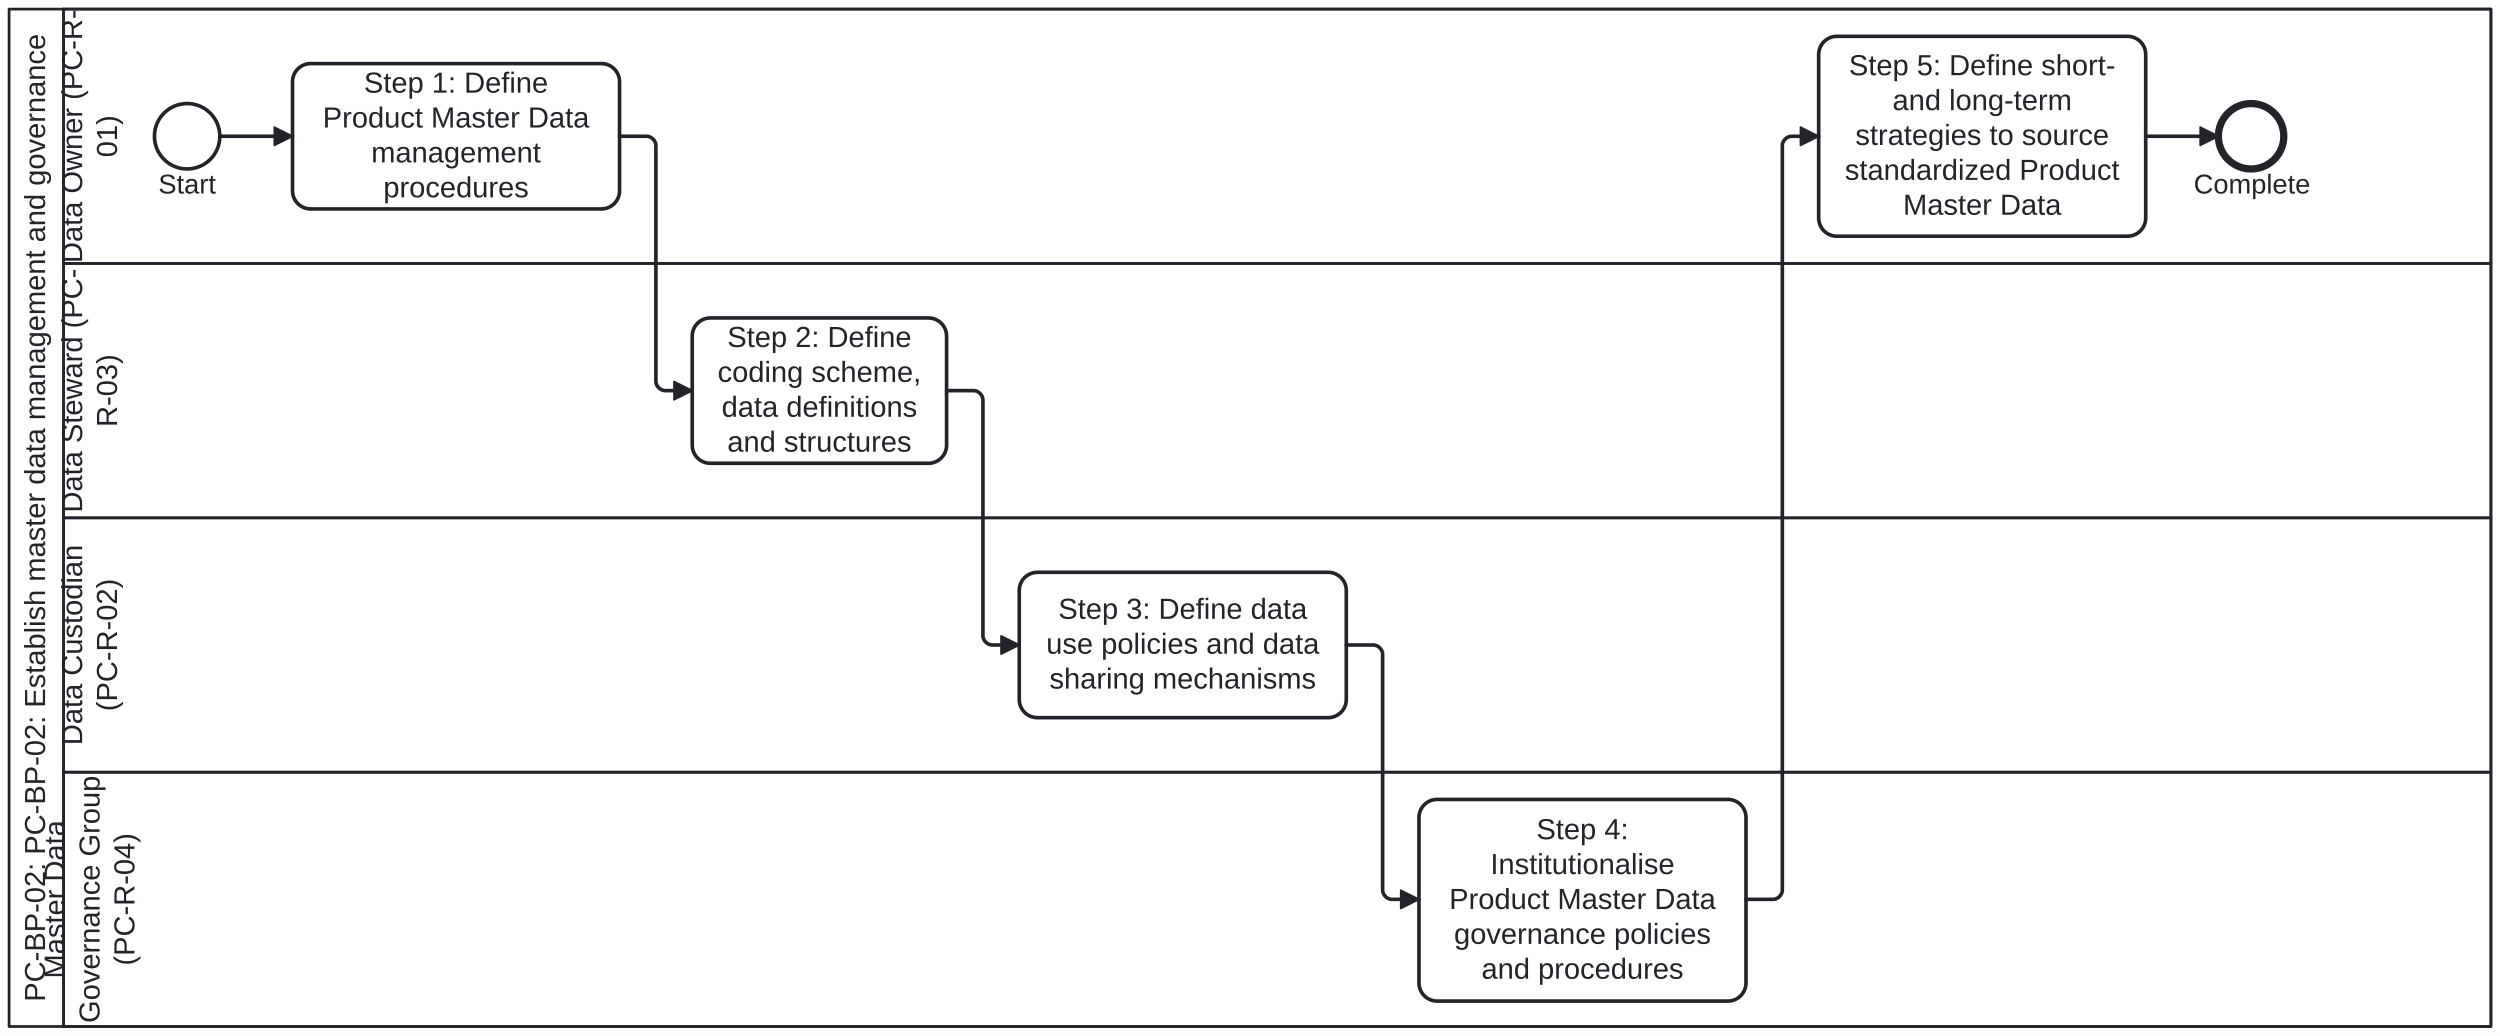
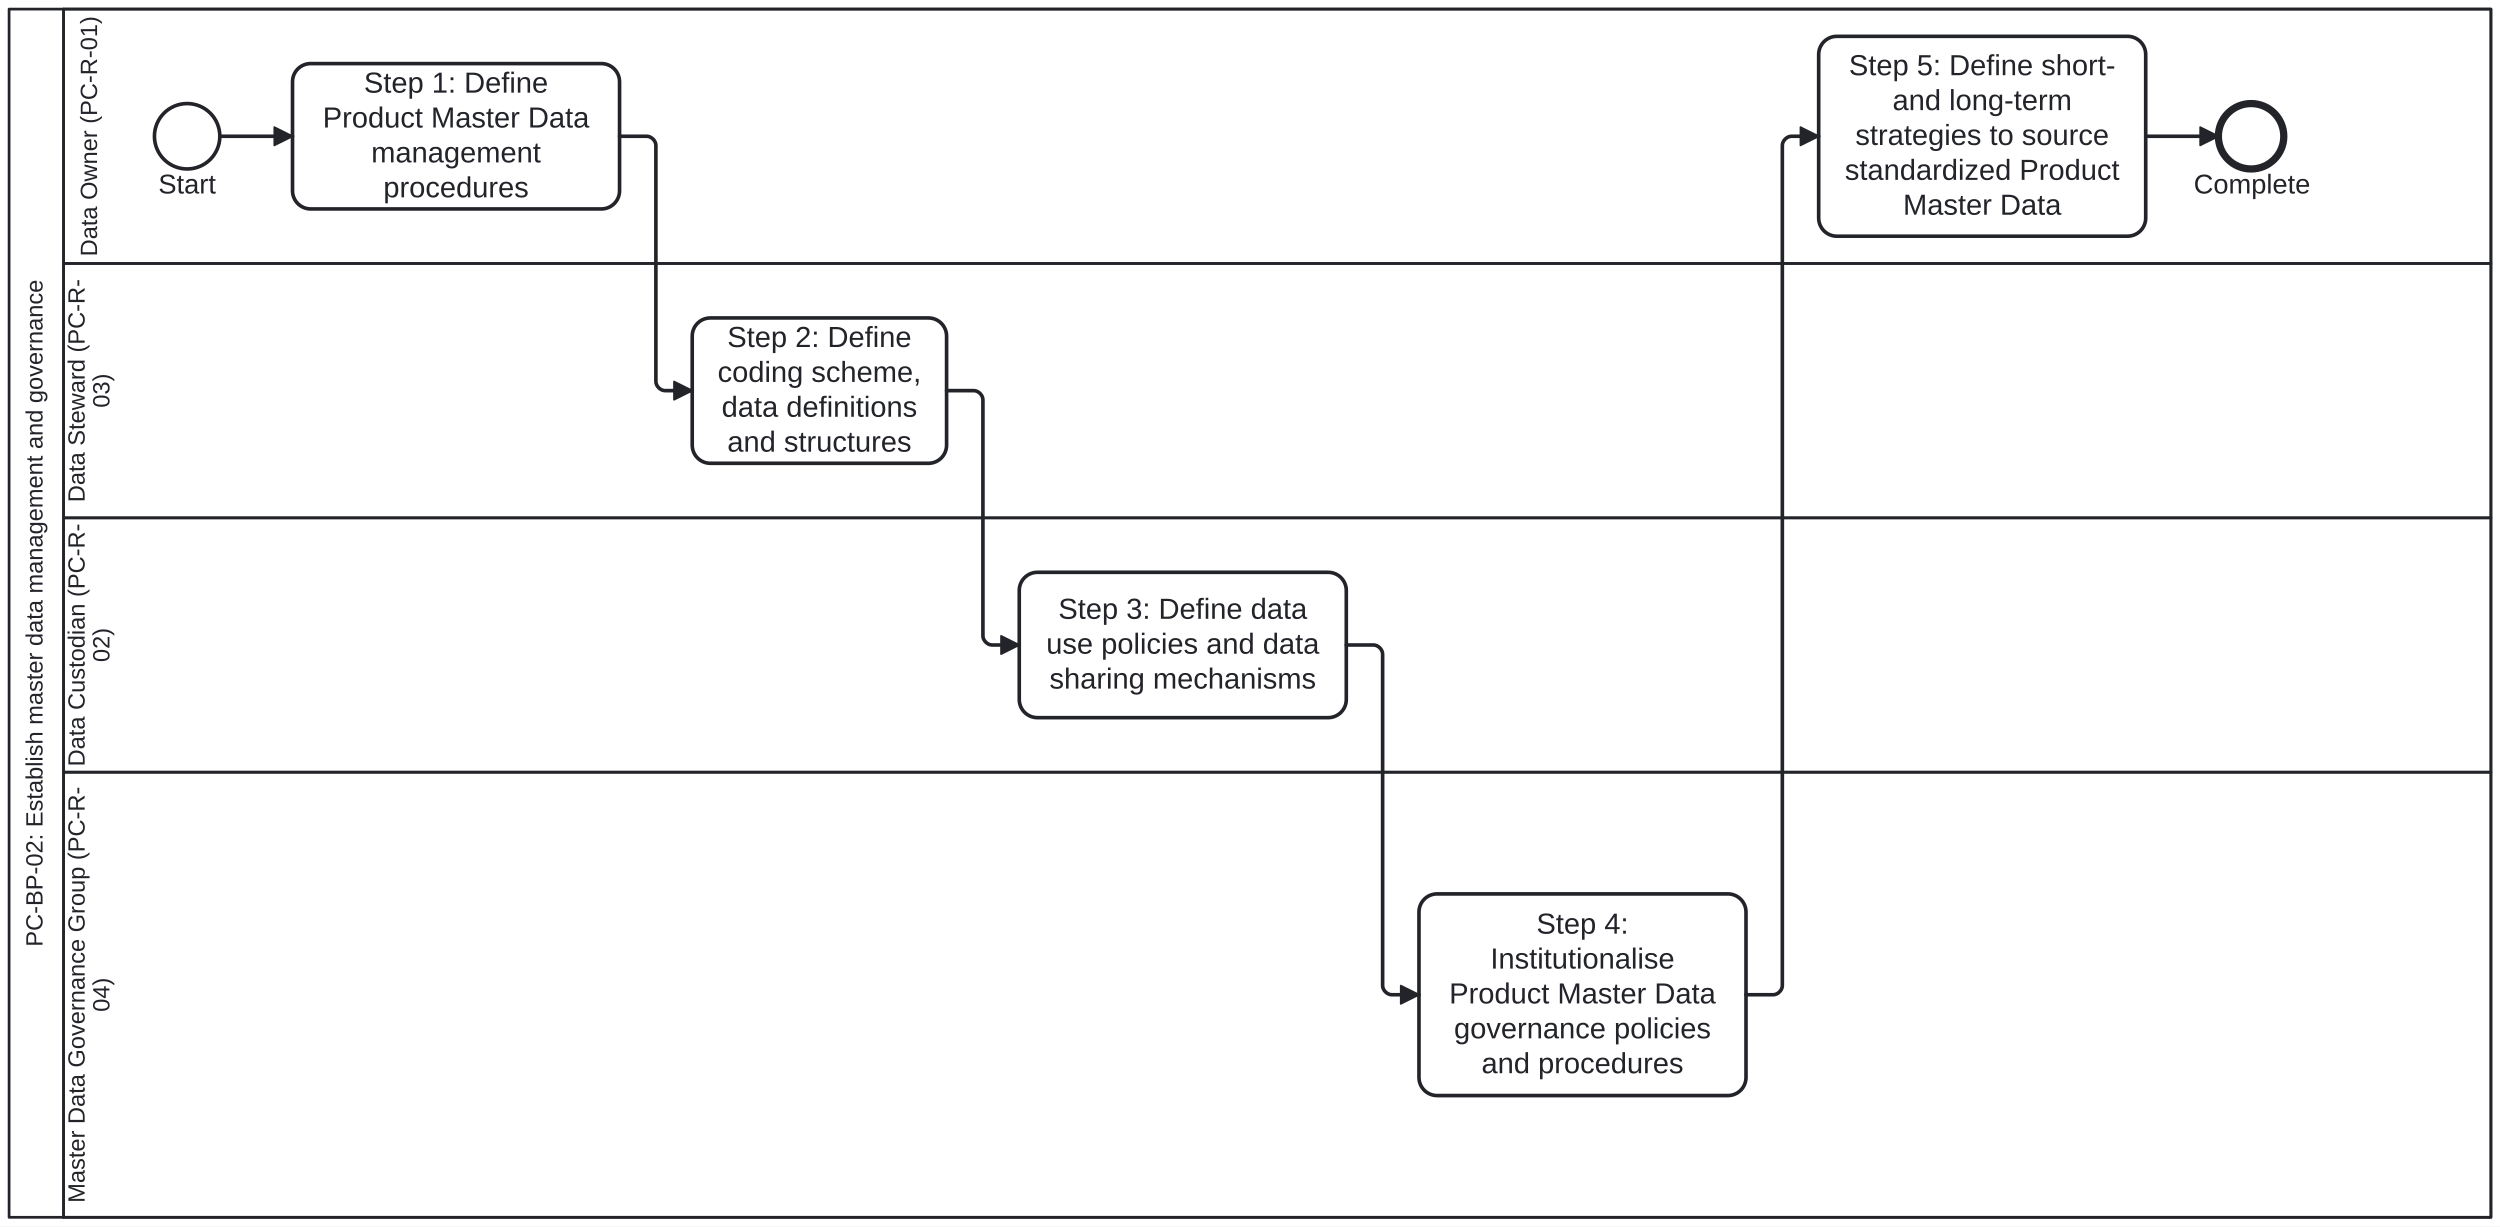
- <svg xmlns="http://www.w3.org/2000/svg" width="100%" style="max-width:100%;height:auto" viewBox="95 55 1376 570" version="1.1">
-   <rect x="95" y="55" width="1376" height="570" fill="#ffffff" />
+ <svg xmlns="http://www.w3.org/2000/svg" width="100%" style="max-width:100%;height:auto" viewBox="95 55 1376 675" version="1.1">
+   <rect x="95" y="55" width="1376" height="675" fill="#ffffff" />
  <g class="djs-group">
    <g class="djs-element djs-shape" data-element-id="Participant_PC_BP_02" style="display: block;" transform="matrix(1 0 0 1 100 60)">
      <g class="djs-visual">
-         <rect x="0" y="0" width="1366" height="560" rx="0" ry="0" style="stroke-linecap: round; stroke-linejoin: round; stroke: rgb(34, 36, 42); stroke-width: 1.5px; fill: white; fill-opacity: 0.95;" />
-         <path style="fill: none; stroke-linecap: round; stroke-linejoin: round; stroke: rgb(34, 36, 42); stroke-width: 1.5px;" d="M30,0L30,560" />
-         <text lineHeight="1.2" class="djs-label" style="font-family: Arial, sans-serif; font-size: 16px; font-weight: normal; fill: rgb(34, 36, 42);" transform="matrix(-1.83697e-16 -1 1 -1.83697e-16 0 560)">
-           <tspan x="13.641" y="19.8">PC-BP-02: PC-BP-02: Establish master data management and governance</tspan>
+         <rect x="0" y="0" width="1366" height="665" rx="0" ry="0" style="stroke-linecap: round; stroke-linejoin: round; stroke: rgb(34, 36, 42); stroke-width: 1.5px; fill: white; fill-opacity: 0.95;" />
+         <path style="fill: none; stroke-linecap: round; stroke-linejoin: round; stroke: rgb(34, 36, 42); stroke-width: 1.5px;" d="M30,0L30,665" />
+         <text lineHeight="1.05" class="djs-label" transform="matrix(-1.83697e-16 -1 1 -1.83697e-16 0 665)" style="font-family: Arial, sans-serif; font-size: 13px; font-weight: normal; fill: rgb(34, 36, 42);">
+           <tspan x="148.954" y="18.413">PC-BP-02: Establish master data management and governance</tspan>
        </text>
      </g>
-       <rect class="djs-hit djs-hit-all" x="0" y="0" width="1366" height="560" style="fill: none; stroke-opacity: 0; stroke: white; stroke-width: 15px;" />
+       <rect class="djs-hit djs-hit-all" x="0" y="0" width="1366" height="665" style="fill: none; stroke-opacity: 0; stroke: white; stroke-width: 15px;" />
    </g>
    <g class="djs-children">
      <g class="djs-group">
        <g class="djs-element djs-shape" data-element-id="Lane_4" style="display: block;" transform="matrix(1 0 0 1 130 480)">
          <g class="djs-visual">
+             <rect x="0" y="0" width="1336" height="245" rx="0" ry="0" style="stroke-linecap: round; stroke-linejoin: round; stroke: rgb(34, 36, 42); stroke-width: 1.5px; fill: white; fill-opacity: 0.25;" />
+             <text lineHeight="1.05" class="djs-label" transform="matrix(-1.83697e-16 -1 1 -1.83697e-16 0 245)" style="font-family: Arial, sans-serif; font-size: 13px; font-weight: normal; fill: rgb(34, 36, 42);">
+               <tspan x="7.988" y="11.588">Master Data Governance Group (PC-R-</tspan>
+               <tspan x="113.105" y="25.238">04)</tspan>
+             </text>
+           </g>
+           <rect class="djs-hit djs-hit-all" x="0" y="0" width="1336" height="245" style="fill: none; stroke-opacity: 0; stroke: white; stroke-width: 15px;" />
+         </g>
+       </g>
+       <g class="djs-group">
+         <g class="djs-element djs-shape" data-element-id="Lane_3" style="display: block;" transform="matrix(1 0 0 1 130 340)">
+           <g class="djs-visual">
            <rect x="0" y="0" width="1336" height="140" rx="0" ry="0" style="stroke-linecap: round; stroke-linejoin: round; stroke: rgb(34, 36, 42); stroke-width: 1.5px; fill: white; fill-opacity: 0.25;" />
-             <text lineHeight="1.2" class="djs-label" style="font-family: Arial, sans-serif; font-size: 16px; font-weight: normal; fill: rgb(34, 36, 42);" transform="matrix(-1.83697e-16 -1 1 -1.83697e-16 0 140)">
-               <tspan x="26.43" y="0.6">Master Data </tspan>
-               <tspan x="1.961" y="19.8">Governance Group </tspan>
-               <tspan x="33.555" y="39">(PC-R-04)</tspan>
+             <text lineHeight="1.05" class="djs-label" transform="matrix(-1.83697e-16 -1 1 -1.83697e-16 0 140)" style="font-family: Arial, sans-serif; font-size: 13px; font-weight: normal; fill: rgb(34, 36, 42);">
+               <tspan x="3.172" y="11.588">Data Custodian (PC-R-</tspan>
+               <tspan x="60.605" y="25.238">02)</tspan>
            </text>
          </g>
          <rect class="djs-hit djs-hit-all" x="0" y="0" width="1336" height="140" style="fill: none; stroke-opacity: 0; stroke: white; stroke-width: 15px;" />
        </g>
      </g>
      <g class="djs-group">
-         <g class="djs-element djs-shape" data-element-id="Lane_3" style="display: block;" transform="matrix(1 0 0 1 130 340)">
+         <g class="djs-element djs-shape" data-element-id="Lane_2" style="display: block;" transform="matrix(1 0 0 1 130 200)">
          <g class="djs-visual">
            <rect x="0" y="0" width="1336" height="140" rx="0" ry="0" style="stroke-linecap: round; stroke-linejoin: round; stroke: rgb(34, 36, 42); stroke-width: 1.5px; fill: white; fill-opacity: 0.25;" />
-             <text lineHeight="1.2" class="djs-label" style="font-family: Arial, sans-serif; font-size: 16px; font-weight: normal; fill: rgb(34, 36, 42);" transform="matrix(-1.83697e-16 -1 1 -1.83697e-16 0 140)">
-               <tspan x="14.855" y="10.2">Data Custodian </tspan>
-               <tspan x="33.555" y="29.4">(PC-R-02)</tspan>
+             <text lineHeight="1.05" class="djs-label" transform="matrix(-1.83697e-16 -1 1 -1.83697e-16 0 140)" style="font-family: Arial, sans-serif; font-size: 13px; font-weight: normal; fill: rgb(34, 36, 42);">
+               <tspan x="8.596" y="11.588">Data Steward (PC-R-</tspan>
+               <tspan x="60.605" y="25.238">03)</tspan>
            </text>
          </g>
          <rect class="djs-hit djs-hit-all" x="0" y="0" width="1336" height="140" style="fill: none; stroke-opacity: 0; stroke: white; stroke-width: 15px;" />
        </g>
      </g>
      <g class="djs-group">
-         <g class="djs-element djs-shape" data-element-id="Lane_2" style="display: block;" transform="matrix(1 0 0 1 130 200)">
+         <g class="djs-element djs-shape" data-element-id="Lane_1" style="display: block;" transform="matrix(1 0 0 1 130 60)">
          <g class="djs-visual">
            <rect x="0" y="0" width="1336" height="140" rx="0" ry="0" style="stroke-linecap: round; stroke-linejoin: round; stroke: rgb(34, 36, 42); stroke-width: 1.5px; fill: white; fill-opacity: 0.25;" />
-             <text lineHeight="1.2" class="djs-label" style="font-family: Arial, sans-serif; font-size: 16px; font-weight: normal; fill: rgb(34, 36, 42);" transform="matrix(-1.83697e-16 -1 1 -1.83697e-16 0 140)">
-               <tspan x="2.867" y="10.2">Data Steward (PC-</tspan>
-               <tspan x="49.996" y="29.4">R-03)</tspan>
-             </text>
-           </g>
-           <rect class="djs-hit djs-hit-all" x="0" y="0" width="1336" height="140" style="fill: none; stroke-opacity: 0; stroke: white; stroke-width: 15px;" />
-         </g>
-       </g>
-       <g class="djs-group">
-         <g class="djs-element djs-shape" data-element-id="Lane_1" style="display: block;" transform="matrix(1 0 0 1 130 60)">
-           <g class="djs-visual">
-             <rect x="0" y="0" width="1336" height="140" rx="0" ry="0" style="stroke-linecap: round; stroke-linejoin: round; stroke: rgb(34, 36, 42); stroke-width: 1.5px; fill: white; fill-opacity: 0.25;" />
-             <text lineHeight="1.2" class="djs-label" style="font-family: Arial, sans-serif; font-size: 16px; font-weight: normal; fill: rgb(34, 36, 42);" transform="matrix(-1.83697e-16 -1 1 -1.83697e-16 0 140)">
-               <tspan x="0.211" y="10.2">Data Owner (PC-R-</tspan>
-               <tspan x="58.438" y="29.4">01)</tspan>
+             <text lineHeight="1.05" class="djs-label" transform="matrix(-1.83697e-16 -1 1 -1.83697e-16 0 140)" style="font-family: Arial, sans-serif; font-size: 13px; font-weight: normal; fill: rgb(34, 36, 42);">
+               <tspan x="3.902" y="18.413">Data Owner (PC-R-01)</tspan>
            </text>
          </g>
          <rect class="djs-hit djs-hit-all" x="0" y="0" width="1336" height="140" style="fill: none; stroke-opacity: 0; stroke: white; stroke-width: 15px;" />
        </g>
      </g>
      <g class="djs-group">
        <g class="djs-element djs-shape" data-element-id="StartEvent_1" style="display: block;" transform="matrix(1 0 0 1 180 112)">
          <g class="djs-visual">
            <circle cx="18" cy="18" r="18" style="stroke-linecap: round; stroke-linejoin: round; stroke: rgb(34, 36, 42); stroke-width: 2px; fill: white; fill-opacity: 0.95;" />
          </g>
          <rect class="djs-hit djs-hit-all" x="0" y="0" width="36" height="36" style="fill: none; stroke-opacity: 0; stroke: white; stroke-width: 15px;" />
        </g>
      </g>
      <g class="djs-group">
        <g class="djs-element djs-shape" data-element-id="StartEvent_1_label" style="display: block;" transform="matrix(1 0 0 1 182 148)">
          <g class="djs-visual">
            <text lineHeight="1.2" class="djs-label" style="font-family: Arial, sans-serif; font-size: 15px; font-weight: normal; fill: rgb(34, 36, 42);">
              <tspan x="0.161" y="13.5">Start</tspan>
            </text>
          </g>
          <rect class="djs-hit djs-hit-all" x="0" y="0" width="32" height="18" style="fill: none; stroke-opacity: 0; stroke: white; stroke-width: 15px;" />
        </g>
      </g>
      <g class="djs-group">
        <g class="djs-element djs-shape" data-element-id="Task_1" style="display: block;" transform="matrix(1 0 0 1 256 90)">
          <g class="djs-visual">
            <rect x="0" y="0" width="180" height="80" rx="10" ry="10" style="stroke-linecap: round; stroke-linejoin: round; stroke: rgb(34, 36, 42); stroke-width: 2px; fill: white; fill-opacity: 0.95;" />
            <text lineHeight="1.2" class="djs-label" style="font-family: Arial, sans-serif; font-size: 16px; font-weight: normal; fill: rgb(34, 36, 42);">
              <tspan x="39.301" y="16">Step 1: Define </tspan>
              <tspan x="16.637" y="35.2">Product Master Data </tspan>
              <tspan x="43.305" y="54.4">management </tspan>
              <tspan x="49.977" y="73.6">procedures</tspan>
            </text>
          </g>
          <rect class="djs-hit djs-hit-all" x="0" y="0" width="180" height="80" style="fill: none; stroke-opacity: 0; stroke: white; stroke-width: 15px;" />
        </g>
      </g>
      <g class="djs-group">
        <g class="djs-element djs-shape" data-element-id="Task_2" style="display: block;" transform="matrix(1 0 0 1 476 230)">
          <g class="djs-visual">
            <rect x="0" y="0" width="140" height="80" rx="10" ry="10" style="stroke-linecap: round; stroke-linejoin: round; stroke: rgb(34, 36, 42); stroke-width: 2px; fill: white; fill-opacity: 0.95;" />
            <text lineHeight="1.2" class="djs-label" style="font-family: Arial, sans-serif; font-size: 16px; font-weight: normal; fill: rgb(34, 36, 42);">
              <tspan x="19.301" y="16">Step 2: Define </tspan>
              <tspan x="13.969" y="35.2">coding scheme, </tspan>
              <tspan x="16.184" y="54.4">data definitions </tspan>
              <tspan x="19.309" y="73.6">and structures</tspan>
            </text>
          </g>
          <rect class="djs-hit djs-hit-all" x="0" y="0" width="140" height="80" style="fill: none; stroke-opacity: 0; stroke: white; stroke-width: 15px;" />
        </g>
      </g>
      <g class="djs-group">
        <g class="djs-element djs-shape" data-element-id="Task_3" style="display: block;" transform="matrix(1 0 0 1 656 370)">
          <g class="djs-visual">
            <rect x="0" y="0" width="180" height="80" rx="10" ry="10" style="stroke-linecap: round; stroke-linejoin: round; stroke: rgb(34, 36, 42); stroke-width: 2px; fill: white; fill-opacity: 0.95;" />
            <text lineHeight="1.2" class="djs-label" style="font-family: Arial, sans-serif; font-size: 16px; font-weight: normal; fill: rgb(34, 36, 42);">
              <tspan x="21.508" y="25.6">Step 3: Define data </tspan>
              <tspan x="14.836" y="44.8">use policies and data </tspan>
              <tspan x="16.637" y="64">sharing mechanisms</tspan>
            </text>
          </g>
          <rect class="djs-hit djs-hit-all" x="0" y="0" width="180" height="80" style="fill: none; stroke-opacity: 0; stroke: white; stroke-width: 15px;" />
        </g>
      </g>
      <g class="djs-group">
-         <g class="djs-element djs-shape" data-element-id="Task_4" style="display: block;" transform="matrix(1 0 0 1 876 495)">
+         <g class="djs-element djs-shape" data-element-id="Task_4" style="display: block;" transform="matrix(1 0 0 1 876 547)">
          <g class="djs-visual">
            <rect x="0" y="0" width="180" height="111" rx="10" ry="10" style="stroke-linecap: round; stroke-linejoin: round; stroke: rgb(34, 36, 42); stroke-width: 2px; fill: white; fill-opacity: 0.95;" />
            <text lineHeight="1.2" class="djs-label" style="font-family: Arial, sans-serif; font-size: 16px; font-weight: normal; fill: rgb(34, 36, 42);">
              <tspan x="64.648" y="21.9">Step 4: </tspan>
              <tspan x="39.305" y="41.1">Institutionalise </tspan>
              <tspan x="16.637" y="60.3">Product Master Data </tspan>
              <tspan x="19.289" y="79.5">governance policies </tspan>
              <tspan x="34.406" y="98.7">and procedures</tspan>
            </text>
          </g>
          <rect class="djs-hit djs-hit-all" x="0" y="0" width="180" height="111" style="fill: none; stroke-opacity: 0; stroke: white; stroke-width: 15px;" />
        </g>
      </g>
      <g class="djs-group">
        <g class="djs-element djs-shape" data-element-id="Task_5" style="display: block;" transform="matrix(1 0 0 1 1096 75)">
          <g class="djs-visual">
            <rect x="0" y="0" width="180" height="110" rx="10" ry="10" style="stroke-linecap: round; stroke-linejoin: round; stroke: rgb(34, 36, 42); stroke-width: 2px; fill: white; fill-opacity: 0.95;" />
            <text lineHeight="1.2" class="djs-label" style="font-family: Arial, sans-serif; font-size: 16px; font-weight: normal; fill: rgb(34, 36, 42);">
              <tspan x="16.629" y="21.4">Step 5: Define short-</tspan>
              <tspan x="40.641" y="40.6">and long-term </tspan>
              <tspan x="20.188" y="59.8">strategies to source </tspan>
              <tspan x="14.398" y="79">standardized Product </tspan>
              <tspan x="46.43" y="98.2">Master Data</tspan>
            </text>
          </g>
          <rect class="djs-hit djs-hit-all" x="0" y="0" width="180" height="110" style="fill: none; stroke-opacity: 0; stroke: white; stroke-width: 15px;" />
        </g>
      </g>
      <g class="djs-group">
        <g class="djs-element djs-shape" data-element-id="EndEvent_1" style="display: block;" transform="matrix(1 0 0 1 1316 112)">
          <g class="djs-visual">
            <circle cx="18" cy="18" r="18" style="stroke-linecap: round; stroke-linejoin: round; stroke: rgb(34, 36, 42); stroke-width: 4px; fill: white; fill-opacity: 0.95;" />
          </g>
          <rect class="djs-hit djs-hit-all" x="0" y="0" width="36" height="36" style="fill: none; stroke-opacity: 0; stroke: white; stroke-width: 15px;" />
        </g>
      </g>
      <g class="djs-group">
        <g class="djs-element djs-shape" data-element-id="EndEvent_1_label" style="display: block;" transform="matrix(1 0 0 1 1302 148)">
          <g class="djs-visual">
            <text lineHeight="1.2" class="djs-label" style="font-family: Arial, sans-serif; font-size: 15px; font-weight: normal; fill: rgb(34, 36, 42);">
              <tspan x="0.402" y="13.5">Complete</tspan>
            </text>
          </g>
          <rect class="djs-hit djs-hit-all" x="0" y="0" width="65" height="18" style="fill: none; stroke-opacity: 0; stroke: white; stroke-width: 15px;" />
        </g>
      </g>
      <g class="djs-group">
        <g class="djs-element djs-connection" data-element-id="Flow_0" style="display: block;">
          <g class="djs-visual">
            <defs>
              <marker id="bpmn-marker-1" viewBox="0 0 20 20" refX="11" refY="10" markerWidth="10" markerHeight="10" orient="auto">
                <path d="M 1 5 L 11 10 L 1 15 Z" style="stroke-linecap: round; stroke-linejoin: round; stroke: rgb(34, 36, 42); stroke-width: 1px; fill: rgb(34, 36, 42);" />
              </marker>
            </defs>
            <path data-corner-radius="5" style="fill: none; stroke-linecap: round; stroke-linejoin: round; stroke: rgb(34, 36, 42); stroke-width: 2px; marker-end: url('#bpmn-marker-1');" d="M216,130L256,130" />
          </g>
          <path d="M216,130L256,130" class="djs-hit djs-hit-stroke" style="fill: none; stroke-opacity: 0; stroke: white; stroke-width: 15px;" />
        </g>
      </g>
      <g class="djs-group">
        <g class="djs-element djs-connection" data-element-id="Flow_1" style="display: block;">
          <g class="djs-visual">
            <defs>
              <marker id="bpmn-marker-2" viewBox="0 0 20 20" refX="11" refY="10" markerWidth="10" markerHeight="10" orient="auto">
                <path d="M 1 5 L 11 10 L 1 15 Z" style="stroke-linecap: round; stroke-linejoin: round; stroke: rgb(34, 36, 42); stroke-width: 1px; fill: rgb(34, 36, 42);" />
              </marker>
            </defs>
            <path data-corner-radius="5" style="fill: none; stroke-linecap: round; stroke-linejoin: round; stroke: rgb(34, 36, 42); stroke-width: 2px; marker-end: url('#bpmn-marker-2');" d="M436,130L451,130C453.5,130,456,132.5,456,135L456,265C456,267.5,458.5,270,461,270L476,270" />
          </g>
          <path d="M436,130L456,130L456,270L476,270" class="djs-hit djs-hit-stroke" style="fill: none; stroke-opacity: 0; stroke: white; stroke-width: 15px;" />
        </g>
      </g>
      <g class="djs-group">
        <g class="djs-element djs-connection" data-element-id="Flow_2" style="display: block;">
          <g class="djs-visual">
            <defs>
              <marker id="bpmn-marker-3" viewBox="0 0 20 20" refX="11" refY="10" markerWidth="10" markerHeight="10" orient="auto">
                <path d="M 1 5 L 11 10 L 1 15 Z" style="stroke-linecap: round; stroke-linejoin: round; stroke: rgb(34, 36, 42); stroke-width: 1px; fill: rgb(34, 36, 42);" />
              </marker>
            </defs>
            <path data-corner-radius="5" style="fill: none; stroke-linecap: round; stroke-linejoin: round; stroke: rgb(34, 36, 42); stroke-width: 2px; marker-end: url('#bpmn-marker-3');" d="M616,270L631,270C633.5,270,636,272.5,636,275L636,405C636,407.5,638.5,410,641,410L656,410" />
          </g>
          <path d="M616,270L636,270L636,410L656,410" class="djs-hit djs-hit-stroke" style="fill: none; stroke-opacity: 0; stroke: white; stroke-width: 15px;" />
        </g>
      </g>
      <g class="djs-group">
        <g class="djs-element djs-connection" data-element-id="Flow_3" style="display: block;">
          <g class="djs-visual">
            <defs>
              <marker id="bpmn-marker-4" viewBox="0 0 20 20" refX="11" refY="10" markerWidth="10" markerHeight="10" orient="auto">
                <path d="M 1 5 L 11 10 L 1 15 Z" style="stroke-linecap: round; stroke-linejoin: round; stroke: rgb(34, 36, 42); stroke-width: 1px; fill: rgb(34, 36, 42);" />
              </marker>
            </defs>
-             <path data-corner-radius="5" style="fill: none; stroke-linecap: round; stroke-linejoin: round; stroke: rgb(34, 36, 42); stroke-width: 2px; marker-end: url('#bpmn-marker-4');" d="M836,410L851,410C853.5,410,856,412.5,856,415L856,545C856,547.5,858.5,550,861,550L876,550" />
-           </g>
-           <path d="M836,410L856,410L856,550L876,550" class="djs-hit djs-hit-stroke" style="fill: none; stroke-opacity: 0; stroke: white; stroke-width: 15px;" />
+             <path data-corner-radius="5" style="fill: none; stroke-linecap: round; stroke-linejoin: round; stroke: rgb(34, 36, 42); stroke-width: 2px; marker-end: url('#bpmn-marker-4');" d="M836,410L851,410C853.5,410,856,412.5,856,415L856,597.5C856,600,858.5,602.5,861,602.5L876,602.5" />
+           </g>
+           <path d="M836,410L856,410L856,602.5L876,602.5" class="djs-hit djs-hit-stroke" style="fill: none; stroke-opacity: 0; stroke: white; stroke-width: 15px;" />
        </g>
      </g>
      <g class="djs-group">
        <g class="djs-element djs-connection" data-element-id="Flow_4" style="display: block;">
          <g class="djs-visual">
            <defs>
              <marker id="bpmn-marker-5" viewBox="0 0 20 20" refX="11" refY="10" markerWidth="10" markerHeight="10" orient="auto">
                <path d="M 1 5 L 11 10 L 1 15 Z" style="stroke-linecap: round; stroke-linejoin: round; stroke: rgb(34, 36, 42); stroke-width: 1px; fill: rgb(34, 36, 42);" />
              </marker>
            </defs>
-             <path data-corner-radius="5" style="fill: none; stroke-linecap: round; stroke-linejoin: round; stroke: rgb(34, 36, 42); stroke-width: 2px; marker-end: url('#bpmn-marker-5');" d="M1056,550L1071,550C1073.5,550,1076,547.5,1076,545L1076,135C1076,132.5,1078.5,130,1081,130L1096,130" />
-           </g>
-           <path d="M1056,550L1076,550L1076,130L1096,130" class="djs-hit djs-hit-stroke" style="fill: none; stroke-opacity: 0; stroke: white; stroke-width: 15px;" />
+             <path data-corner-radius="5" style="fill: none; stroke-linecap: round; stroke-linejoin: round; stroke: rgb(34, 36, 42); stroke-width: 2px; marker-end: url('#bpmn-marker-5');" d="M1056,602.5L1071,602.5C1073.5,602.5,1076,600,1076,597.5L1076,135C1076,132.5,1078.5,130,1081,130L1096,130" />
+           </g>
+           <path d="M1056,602.5L1076,602.5L1076,130L1096,130" class="djs-hit djs-hit-stroke" style="fill: none; stroke-opacity: 0; stroke: white; stroke-width: 15px;" />
        </g>
      </g>
      <g class="djs-group">
        <g class="djs-element djs-connection" data-element-id="Flow_5" style="display: block;">
          <g class="djs-visual">
            <defs>
              <marker id="bpmn-marker-6" viewBox="0 0 20 20" refX="11" refY="10" markerWidth="10" markerHeight="10" orient="auto">
                <path d="M 1 5 L 11 10 L 1 15 Z" style="stroke-linecap: round; stroke-linejoin: round; stroke: rgb(34, 36, 42); stroke-width: 1px; fill: rgb(34, 36, 42);" />
              </marker>
            </defs>
            <path data-corner-radius="5" style="fill: none; stroke-linecap: round; stroke-linejoin: round; stroke: rgb(34, 36, 42); stroke-width: 2px; marker-end: url('#bpmn-marker-6');" d="M1276,130L1316,130" />
          </g>
          <path d="M1276,130L1316,130" class="djs-hit djs-hit-stroke" style="fill: none; stroke-opacity: 0; stroke: white; stroke-width: 15px;" />
        </g>
      </g>
    </g>
  </g>
</svg>
